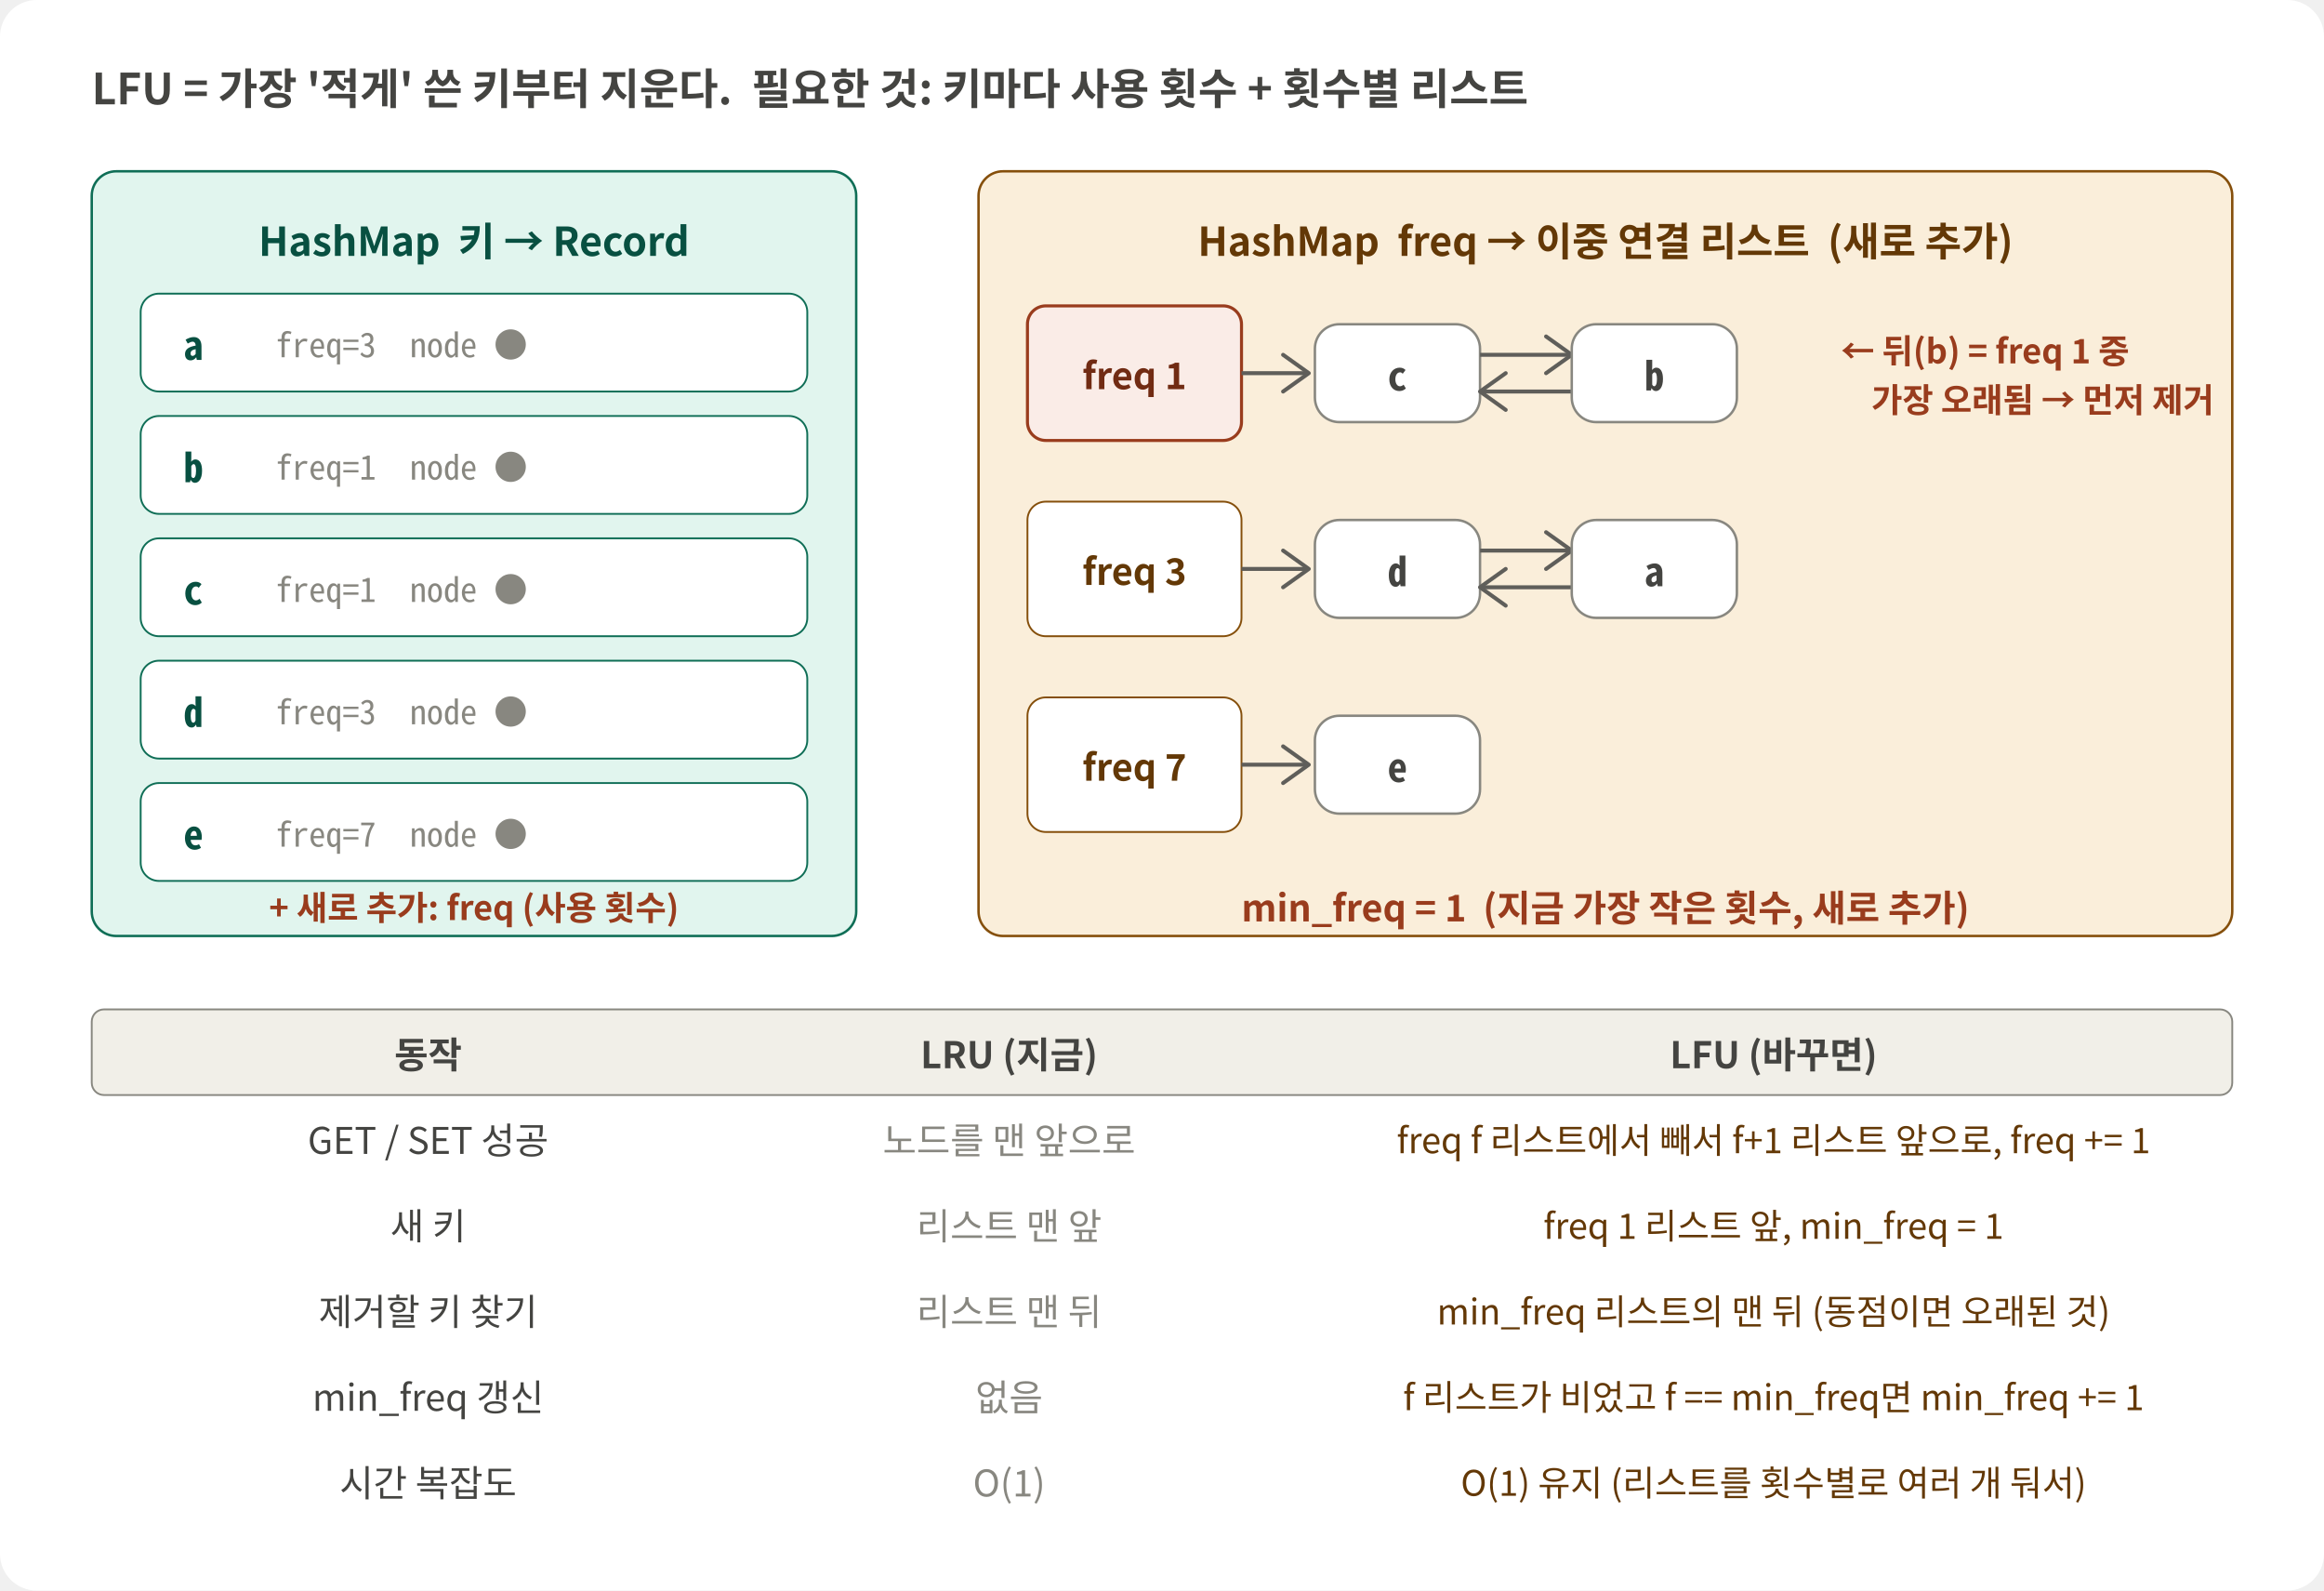
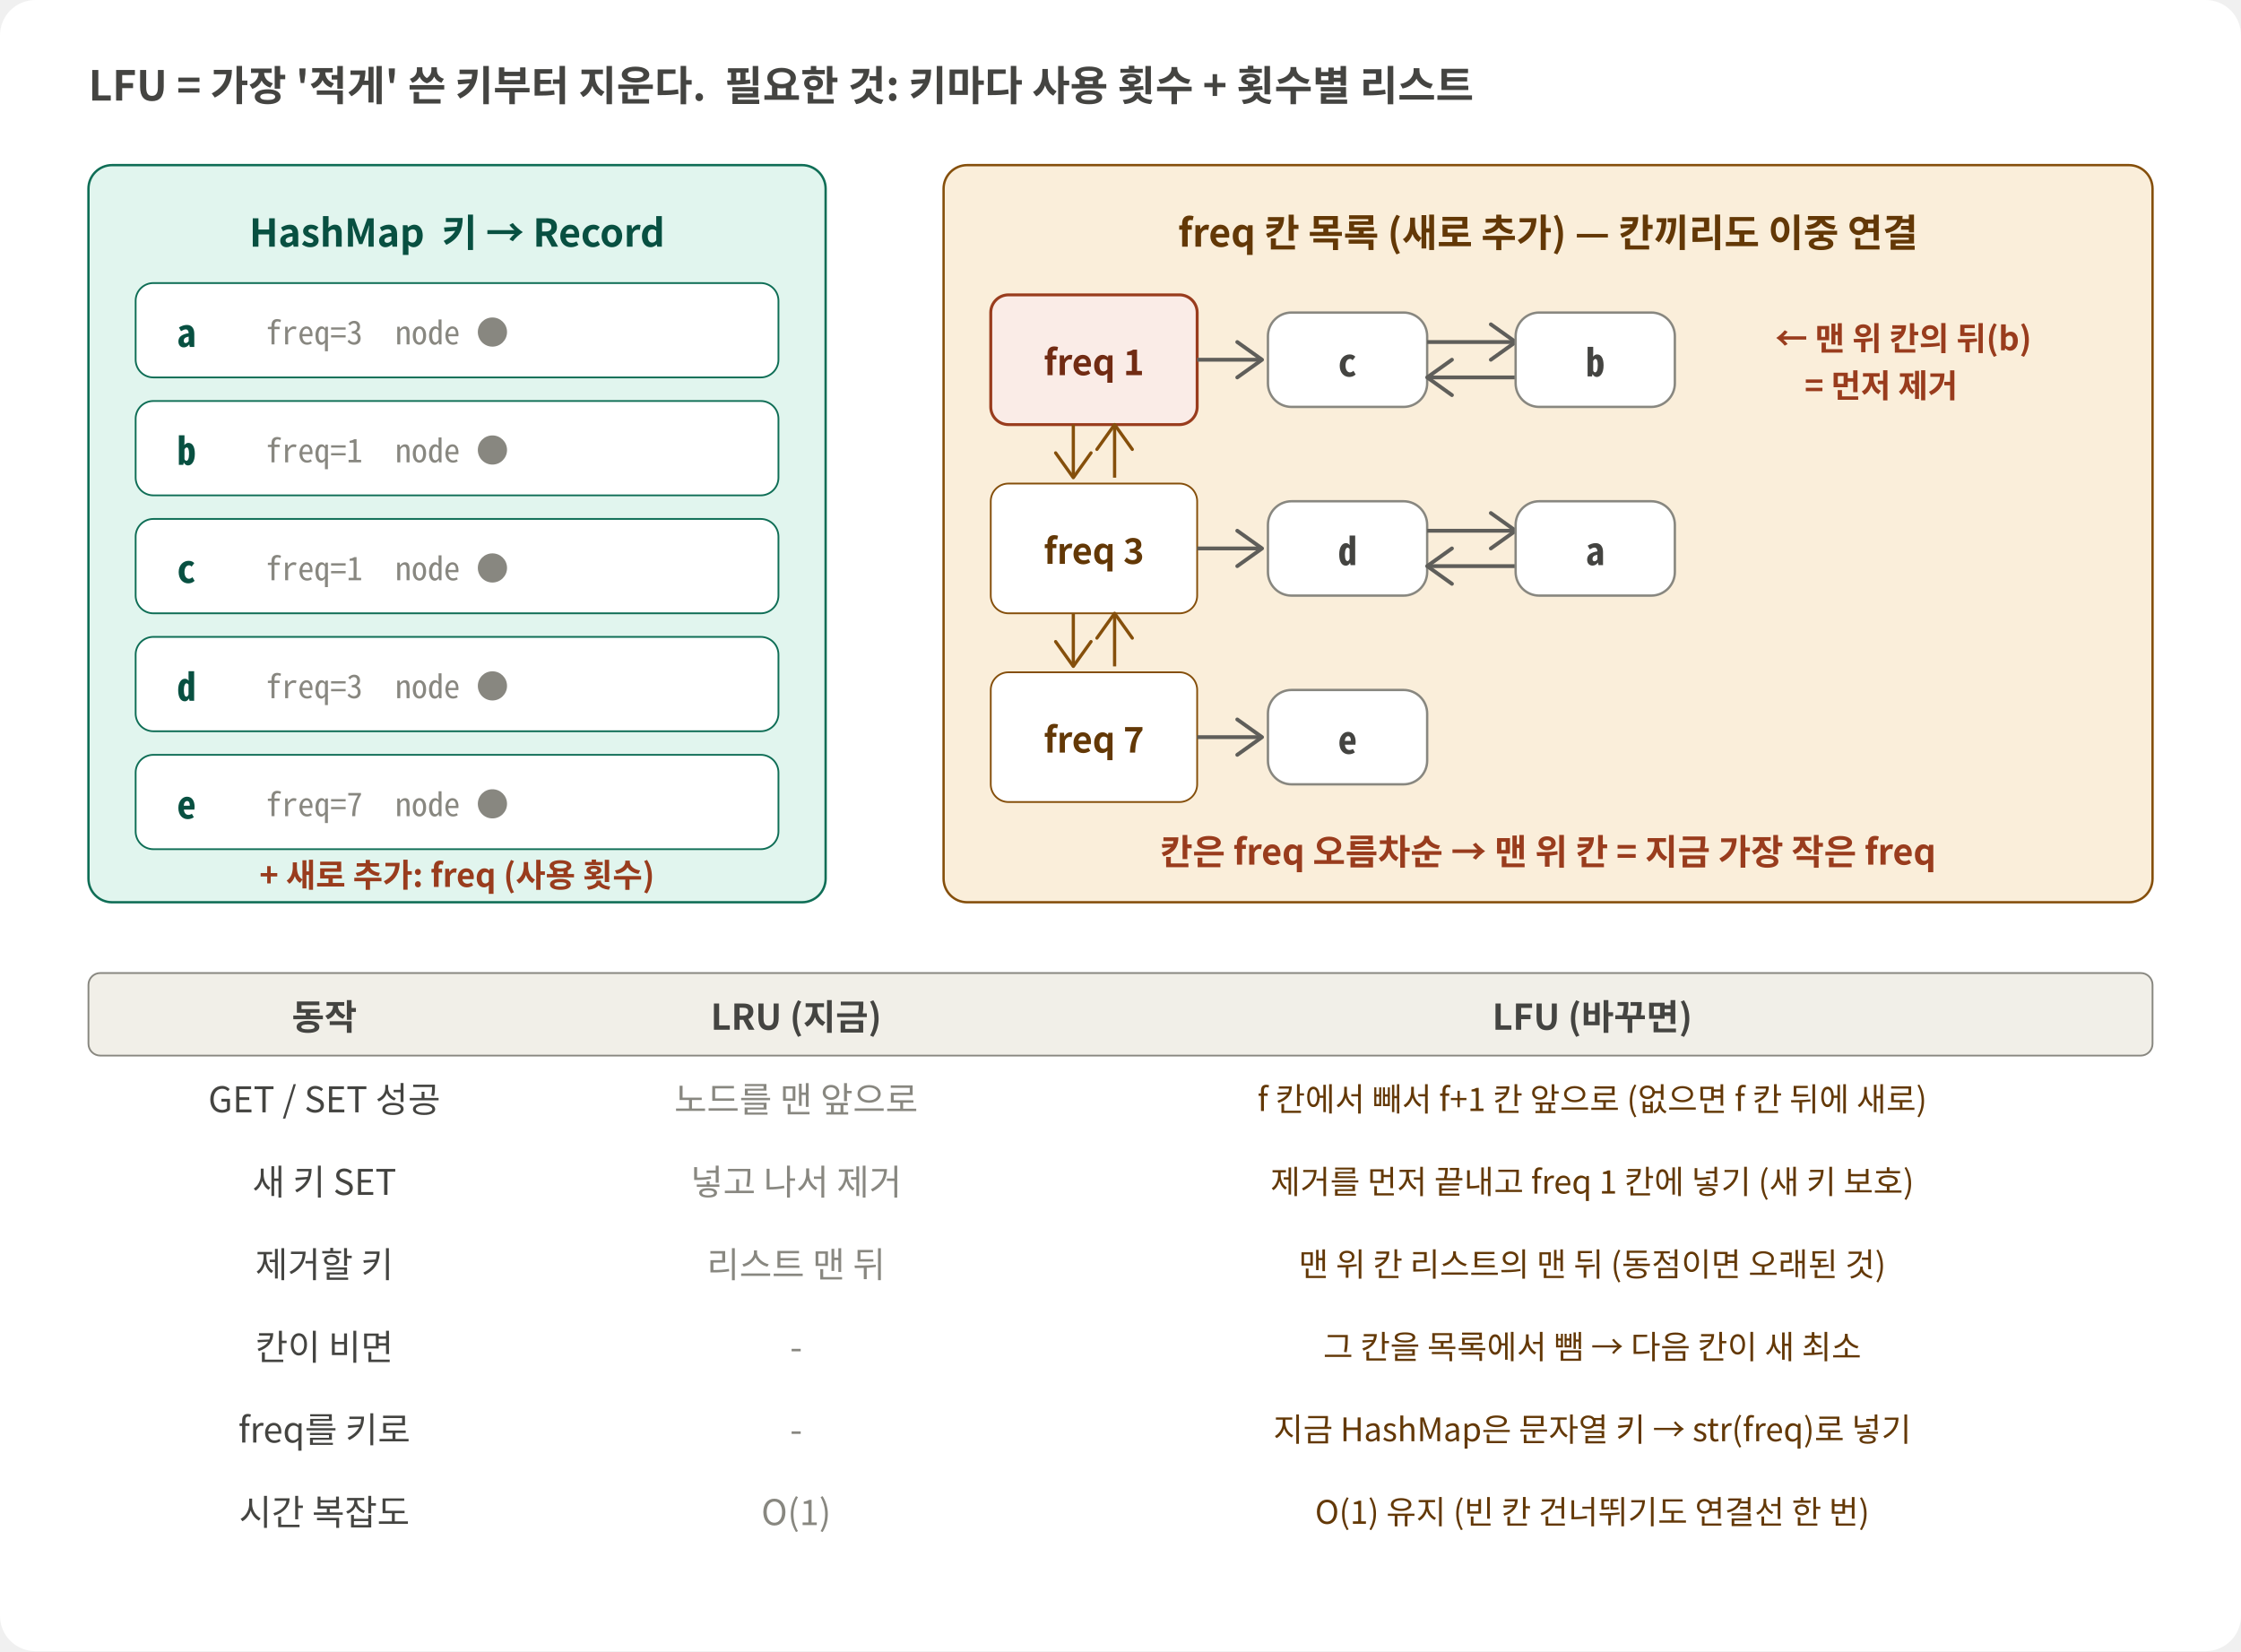
- <svg xmlns="http://www.w3.org/2000/svg" width="760" height="520" viewBox="0 0 760 520" font-family="-apple-system, 'Apple SD Gothic Neo', 'Malgun Gothic', 'Noto Sans KR', 'Noto Sans CJK KR', sans-serif" role="img" xml:space="preserve" style="white-space:pre">
-   <rect width="760" height="520" fill="#FFFFFF" rx="12" />
+ <svg xmlns="http://www.w3.org/2000/svg" width="760" height="560" viewBox="0 0 760 560" font-family="-apple-system, 'Apple SD Gothic Neo', 'Malgun Gothic', 'Noto Sans KR', 'Noto Sans CJK KR', sans-serif" role="img" xml:space="preserve" style="white-space:pre">
+   <rect width="760" height="560" fill="#FFFFFF" rx="12" />
  <text x="30" y="28" text-anchor="start" dominant-baseline="central" font-size="14" font-weight="700" fill="#444441">LFU = 가장 '적게' 쓴 키부터 지운다.  필요한 것: 키마다 사용 횟수 + 횟수별 리스트</text>
  <rect x="30" y="56" width="250" height="250" rx="8" fill="#E1F5EE" stroke="#0F6E56" stroke-width="0.8" />
  <text x="155" y="78" text-anchor="middle" dominant-baseline="central" font-size="13" font-weight="700" fill="#085041">HashMap  키 → Record</text>
  <rect x="46" y="96" width="218" height="32" rx="6" fill="#FFFFFF" stroke="#0F6E56" stroke-width="0.6" />
  <text x="60" y="112" text-anchor="start" dominant-baseline="central" font-size="13" font-weight="700" fill="#085041" font-family="'SF Mono', Menlo, Consolas, 'D2Coding', 'Noto Sans Mono CJK KR', monospace">a</text>
  <text x="90" y="112" text-anchor="start" dominant-baseline="central" font-size="11" font-weight="400" fill="#888780" font-family="'SF Mono', Menlo, Consolas, 'D2Coding', 'Noto Sans Mono CJK KR', monospace">freq=3  node ●</text>
  <rect x="46" y="136" width="218" height="32" rx="6" fill="#FFFFFF" stroke="#0F6E56" stroke-width="0.6" />
  <text x="60" y="152" text-anchor="start" dominant-baseline="central" font-size="13" font-weight="700" fill="#085041" font-family="'SF Mono', Menlo, Consolas, 'D2Coding', 'Noto Sans Mono CJK KR', monospace">b</text>
  <text x="90" y="152" text-anchor="start" dominant-baseline="central" font-size="11" font-weight="400" fill="#888780" font-family="'SF Mono', Menlo, Consolas, 'D2Coding', 'Noto Sans Mono CJK KR', monospace">freq=1  node ●</text>
  <rect x="46" y="176" width="218" height="32" rx="6" fill="#FFFFFF" stroke="#0F6E56" stroke-width="0.6" />
  <text x="60" y="192" text-anchor="start" dominant-baseline="central" font-size="13" font-weight="700" fill="#085041" font-family="'SF Mono', Menlo, Consolas, 'D2Coding', 'Noto Sans Mono CJK KR', monospace">c</text>
  <text x="90" y="192" text-anchor="start" dominant-baseline="central" font-size="11" font-weight="400" fill="#888780" font-family="'SF Mono', Menlo, Consolas, 'D2Coding', 'Noto Sans Mono CJK KR', monospace">freq=1  node ●</text>
  <rect x="46" y="216" width="218" height="32" rx="6" fill="#FFFFFF" stroke="#0F6E56" stroke-width="0.6" />
  <text x="60" y="232" text-anchor="start" dominant-baseline="central" font-size="13" font-weight="700" fill="#085041" font-family="'SF Mono', Menlo, Consolas, 'D2Coding', 'Noto Sans Mono CJK KR', monospace">d</text>
  <text x="90" y="232" text-anchor="start" dominant-baseline="central" font-size="11" font-weight="400" fill="#888780" font-family="'SF Mono', Menlo, Consolas, 'D2Coding', 'Noto Sans Mono CJK KR', monospace">freq=3  node ●</text>
  <rect x="46" y="256" width="218" height="32" rx="6" fill="#FFFFFF" stroke="#0F6E56" stroke-width="0.6" />
  <text x="60" y="272" text-anchor="start" dominant-baseline="central" font-size="13" font-weight="700" fill="#085041" font-family="'SF Mono', Menlo, Consolas, 'D2Coding', 'Noto Sans Mono CJK KR', monospace">e</text>
  <text x="90" y="272" text-anchor="start" dominant-baseline="central" font-size="11" font-weight="400" fill="#888780" font-family="'SF Mono', Menlo, Consolas, 'D2Coding', 'Noto Sans Mono CJK KR', monospace">freq=7  node ●</text>
  <text x="155" y="296" text-anchor="middle" dominant-baseline="central" font-size="11" font-weight="600" fill="#993C1D">+ 새로 추가: freq (사용 횟수)</text>
  <rect x="320" y="56" width="410" height="250" rx="8" fill="#FAEEDA" stroke="#854F0B" stroke-width="0.8" />
-   <text x="525" y="78" text-anchor="middle" dominant-baseline="central" font-size="13" font-weight="700" fill="#633806">HashMap  freq → 이중 연결 리스트  (새로 추가)</text>
+   <text x="525" y="78" text-anchor="middle" dominant-baseline="central" font-size="13" font-weight="700" fill="#633806">freq 칸 목록 (새로 추가) — 칸끼리도 이중 연결</text>
  <rect x="336" y="100" width="70" height="44" rx="6" fill="#FAECE7" stroke="#993C1D" stroke-width="1" />
  <text x="371" y="122" text-anchor="middle" dominant-baseline="central" font-size="12" font-weight="700" fill="#712B13">freq 1</text>
  <line x1="406" y1="122" x2="428" y2="122" stroke="#5F5E5A" stroke-width="1.3" />
  <path d="M419.6 128.0 L428.0 122.0 L419.6 116.0" fill="none" stroke="#5F5E5A" stroke-width="1.3" stroke-linejoin="round" stroke-linecap="round" />
  <rect x="430" y="106" width="54" height="32" rx="8" fill="#FFFFFF" stroke="#888780" stroke-width="0.8" />
  <text x="457.0" y="122.0" text-anchor="middle" dominant-baseline="central" font-size="13" font-weight="600" fill="#444441" font-family="'SF Mono', Menlo, Consolas, 'D2Coding', 'Noto Sans Mono CJK KR', monospace">c</text>
  <line x1="484" y1="116" x2="514" y2="116" stroke="#5F5E5A" stroke-width="1.3" />
  <path d="M505.6 122.0 L514.0 116.0 L505.6 110.0" fill="none" stroke="#5F5E5A" stroke-width="1.3" stroke-linejoin="round" stroke-linecap="round" />
  <line x1="514" y1="128" x2="484" y2="128" stroke="#5F5E5A" stroke-width="1.3" />
  <path d="M492.4 122.0 L484.0 128.0 L492.4 134.0" fill="none" stroke="#5F5E5A" stroke-width="1.3" stroke-linejoin="round" stroke-linecap="round" />
  <rect x="514" y="106" width="54" height="32" rx="8" fill="#FFFFFF" stroke="#888780" stroke-width="0.8" />
  <text x="541.0" y="122.0" text-anchor="middle" dominant-baseline="central" font-size="13" font-weight="600" fill="#444441" font-family="'SF Mono', Menlo, Consolas, 'D2Coding', 'Noto Sans Mono CJK KR', monospace">b</text>
-   <text x="602" y="114" text-anchor="start" dominant-baseline="central" font-size="11" font-weight="600" fill="#993C1D">← 뒤(b) = freq 1 중</text>
-   <text x="602" y="130" text-anchor="start" dominant-baseline="central" font-size="11" font-weight="600" fill="#993C1D">    가장 오래됨 → 먼저 제거</text>
+   <text x="602" y="114" text-anchor="start" dominant-baseline="central" font-size="11" font-weight="600" fill="#993C1D">← 맨 위 칸의 뒤(b)</text>
+   <text x="602" y="130" text-anchor="start" dominant-baseline="central" font-size="11" font-weight="600" fill="#993C1D">    = 먼저 제거</text>
  <rect x="336" y="164" width="70" height="44" rx="6" fill="#FFFFFF" stroke="#854F0B" stroke-width="0.6" />
  <text x="371" y="186" text-anchor="middle" dominant-baseline="central" font-size="12" font-weight="700" fill="#633806">freq 3</text>
+   <line x1="364" y1="144" x2="364" y2="162" stroke="#854F0B" stroke-width="1.1" />
+   <path d="M358.0 153.6 L364.0 162.0 L370.0 153.6" fill="none" stroke="#854F0B" stroke-width="1.1" stroke-linejoin="round" stroke-linecap="round" />
+   <line x1="378" y1="162" x2="378" y2="144" stroke="#854F0B" stroke-width="1.1" />
+   <path d="M384.0 152.4 L378.0 144.0 L372.0 152.4" fill="none" stroke="#854F0B" stroke-width="1.1" stroke-linejoin="round" stroke-linecap="round" />
  <line x1="406" y1="186" x2="428" y2="186" stroke="#5F5E5A" stroke-width="1.3" />
  <path d="M419.6 192.0 L428.0 186.0 L419.6 180.0" fill="none" stroke="#5F5E5A" stroke-width="1.3" stroke-linejoin="round" stroke-linecap="round" />
  <rect x="430" y="170" width="54" height="32" rx="8" fill="#FFFFFF" stroke="#888780" stroke-width="0.8" />
  <text x="457.0" y="186.0" text-anchor="middle" dominant-baseline="central" font-size="13" font-weight="600" fill="#444441" font-family="'SF Mono', Menlo, Consolas, 'D2Coding', 'Noto Sans Mono CJK KR', monospace">d</text>
  <line x1="484" y1="180" x2="514" y2="180" stroke="#5F5E5A" stroke-width="1.3" />
  <path d="M505.6 186.0 L514.0 180.0 L505.6 174.0" fill="none" stroke="#5F5E5A" stroke-width="1.3" stroke-linejoin="round" stroke-linecap="round" />
  <line x1="514" y1="192" x2="484" y2="192" stroke="#5F5E5A" stroke-width="1.3" />
  <path d="M492.4 186.0 L484.0 192.0 L492.4 198.0" fill="none" stroke="#5F5E5A" stroke-width="1.3" stroke-linejoin="round" stroke-linecap="round" />
  <rect x="514" y="170" width="54" height="32" rx="8" fill="#FFFFFF" stroke="#888780" stroke-width="0.8" />
  <text x="541.0" y="186.0" text-anchor="middle" dominant-baseline="central" font-size="13" font-weight="600" fill="#444441" font-family="'SF Mono', Menlo, Consolas, 'D2Coding', 'Noto Sans Mono CJK KR', monospace">a</text>
  <rect x="336" y="228" width="70" height="44" rx="6" fill="#FFFFFF" stroke="#854F0B" stroke-width="0.6" />
  <text x="371" y="250" text-anchor="middle" dominant-baseline="central" font-size="12" font-weight="700" fill="#633806">freq 7</text>
+   <line x1="364" y1="208" x2="364" y2="226" stroke="#854F0B" stroke-width="1.1" />
+   <path d="M358.0 217.6 L364.0 226.0 L370.0 217.6" fill="none" stroke="#854F0B" stroke-width="1.1" stroke-linejoin="round" stroke-linecap="round" />
+   <line x1="378" y1="226" x2="378" y2="208" stroke="#854F0B" stroke-width="1.1" />
+   <path d="M384.0 216.4 L378.0 208.0 L372.0 216.4" fill="none" stroke="#854F0B" stroke-width="1.1" stroke-linejoin="round" stroke-linecap="round" />
  <line x1="406" y1="250" x2="428" y2="250" stroke="#5F5E5A" stroke-width="1.3" />
  <path d="M419.6 256.0 L428.0 250.0 L419.6 244.0" fill="none" stroke="#5F5E5A" stroke-width="1.3" stroke-linejoin="round" stroke-linecap="round" />
  <rect x="430" y="234" width="54" height="32" rx="8" fill="#FFFFFF" stroke="#888780" stroke-width="0.8" />
  <text x="457.0" y="250.0" text-anchor="middle" dominant-baseline="central" font-size="13" font-weight="600" fill="#444441" font-family="'SF Mono', Menlo, Consolas, 'D2Coding', 'Noto Sans Mono CJK KR', monospace">e</text>
-   <text x="525" y="296" text-anchor="middle" dominant-baseline="central" font-size="12" font-weight="600" fill="#993C1D">min_freq = 1  (지금 가장 작은 횟수, 새로 추가)</text>
+   <text x="525" y="288" text-anchor="middle" dominant-baseline="central" font-size="12" font-weight="600" fill="#993C1D">칸은 freq 오름차순 → 맨 위 칸 = 지금 가장 작은 freq</text>
  <rect x="30" y="330" width="700" height="28" rx="4" fill="#F1EFE8" stroke="#888780" stroke-width="0.6" />
-   <text x="140" y="344" text-anchor="middle" dominant-baseline="central" font-size="12" font-weight="600" fill="#444441">동작</text>
-   <text x="330" y="344" text-anchor="middle" dominant-baseline="central" font-size="12" font-weight="600" fill="#444441">LRU (지금)</text>
-   <text x="580" y="344" text-anchor="middle" dominant-baseline="central" font-size="12" font-weight="600" fill="#444441">LFU (바꾸면)</text>
-   <text x="140" y="372" text-anchor="middle" dominant-baseline="central" font-size="12" font-weight="400" fill="#444441">GET / SET 성공</text>
-   <text x="330" y="372" text-anchor="middle" dominant-baseline="central" font-size="12" font-weight="400" fill="#888780">노드를 맨 앞으로</text>
-   <text x="580" y="372" text-anchor="middle" dominant-baseline="central" font-size="11.5" font-weight="400" fill="#633806">freq f 리스트에서 빼서 f+1 리스트 앞으로, freq += 1</text>
-   <text x="140" y="400" text-anchor="middle" dominant-baseline="central" font-size="12" font-weight="400" fill="#444441">새 키</text>
-   <text x="330" y="400" text-anchor="middle" dominant-baseline="central" font-size="12" font-weight="400" fill="#888780">리스트 맨 앞</text>
-   <text x="580" y="400" text-anchor="middle" dominant-baseline="central" font-size="11.5" font-weight="400" fill="#633806">freq 1 리스트 앞, min_freq = 1</text>
-   <text x="140" y="428" text-anchor="middle" dominant-baseline="central" font-size="12" font-weight="400" fill="#444441">제거할 키 찾기</text>
-   <text x="330" y="428" text-anchor="middle" dominant-baseline="central" font-size="12" font-weight="400" fill="#888780">리스트 맨 뒤</text>
-   <text x="580" y="428" text-anchor="middle" dominant-baseline="central" font-size="11.5" font-weight="400" fill="#633806">min_freq 리스트의 맨 뒤 (동점이면 오래된 것)</text>
-   <text x="140" y="456" text-anchor="middle" dominant-baseline="central" font-size="12" font-weight="400" fill="#444441">min_freq 갱신</text>
-   <text x="330" y="456" text-anchor="middle" dominant-baseline="central" font-size="12" font-weight="400" fill="#888780">없음</text>
-   <text x="580" y="456" text-anchor="middle" dominant-baseline="central" font-size="11.5" font-weight="400" fill="#633806">f 리스트가 비었고 f == min_freq면 min_freq += 1</text>
-   <text x="140" y="484" text-anchor="middle" dominant-baseline="central" font-size="12" font-weight="400" fill="#444441">시간 복잡도</text>
-   <text x="330" y="484" text-anchor="middle" dominant-baseline="central" font-size="12" font-weight="400" fill="#888780">O(1)</text>
-   <text x="580" y="484" text-anchor="middle" dominant-baseline="central" font-size="11.5" font-weight="400" fill="#633806">O(1) 유지 (리스트를 횟수별로 여러 개 둬서)</text>
+   <text x="110" y="344" text-anchor="middle" dominant-baseline="central" font-size="12" font-weight="600" fill="#444441">동작</text>
+   <text x="270" y="344" text-anchor="middle" dominant-baseline="central" font-size="12" font-weight="600" fill="#444441">LRU (지금)</text>
+   <text x="540" y="344" text-anchor="middle" dominant-baseline="central" font-size="12" font-weight="600" fill="#444441">LFU (바꾸면)</text>
+   <text x="110" y="372" text-anchor="middle" dominant-baseline="central" font-size="12" font-weight="400" fill="#444441">GET / SET 성공</text>
+   <text x="270" y="372" text-anchor="middle" dominant-baseline="central" font-size="12" font-weight="400" fill="#888780">노드를 맨 앞으로</text>
+   <text x="540" y="372" text-anchor="middle" dominant-baseline="central" font-size="11" font-weight="400" fill="#633806">f 칸에서 빼서 f+1 칸 앞으로 (없으면 f 칸 뒤에 새로)</text>
+   <text x="110" y="400" text-anchor="middle" dominant-baseline="central" font-size="12" font-weight="400" fill="#444441">새 키 SET</text>
+   <text x="270" y="400" text-anchor="middle" dominant-baseline="central" font-size="12" font-weight="400" fill="#888780">넣고 나서 제거</text>
+   <text x="540" y="400" text-anchor="middle" dominant-baseline="central" font-size="11" font-weight="400" fill="#633806">제거를 먼저 끝내고 freq 1 칸에 넣기 (새 키 보호)</text>
+   <text x="110" y="428" text-anchor="middle" dominant-baseline="central" font-size="12" font-weight="400" fill="#444441">제거할 키</text>
+   <text x="270" y="428" text-anchor="middle" dominant-baseline="central" font-size="12" font-weight="400" fill="#888780">리스트 맨 뒤</text>
+   <text x="540" y="428" text-anchor="middle" dominant-baseline="central" font-size="11" font-weight="400" fill="#633806">맨 위 칸 리스트의 맨 뒤 (동점이면 오래된 것)</text>
+   <text x="110" y="456" text-anchor="middle" dominant-baseline="central" font-size="12" font-weight="400" fill="#444441">칸이 비면</text>
+   <text x="270" y="456" text-anchor="middle" dominant-baseline="central" font-size="12" font-weight="400" fill="#888780">-</text>
+   <text x="540" y="456" text-anchor="middle" dominant-baseline="central" font-size="11" font-weight="400" fill="#633806">그 칸을 목록에서 뺌 → 다음 칸이 새 최소</text>
+   <text x="110" y="484" text-anchor="middle" dominant-baseline="central" font-size="12" font-weight="400" fill="#444441">freq를 키로</text>
+   <text x="270" y="484" text-anchor="middle" dominant-baseline="central" font-size="12" font-weight="400" fill="#888780">-</text>
+   <text x="540" y="484" text-anchor="middle" dominant-baseline="central" font-size="11" font-weight="400" fill="#633806">지금 HashMap은 문자열 키 → str(freq)로 넣기</text>
+   <text x="110" y="512" text-anchor="middle" dominant-baseline="central" font-size="12" font-weight="400" fill="#444441">시간 복잡도</text>
+   <text x="270" y="512" text-anchor="middle" dominant-baseline="central" font-size="12" font-weight="400" fill="#888780">O(1)</text>
+   <text x="540" y="512" text-anchor="middle" dominant-baseline="central" font-size="11" font-weight="400" fill="#633806">O(1) 유지 (빈 칸 건너뛰기도 연결선 한 번)</text>
</svg>
